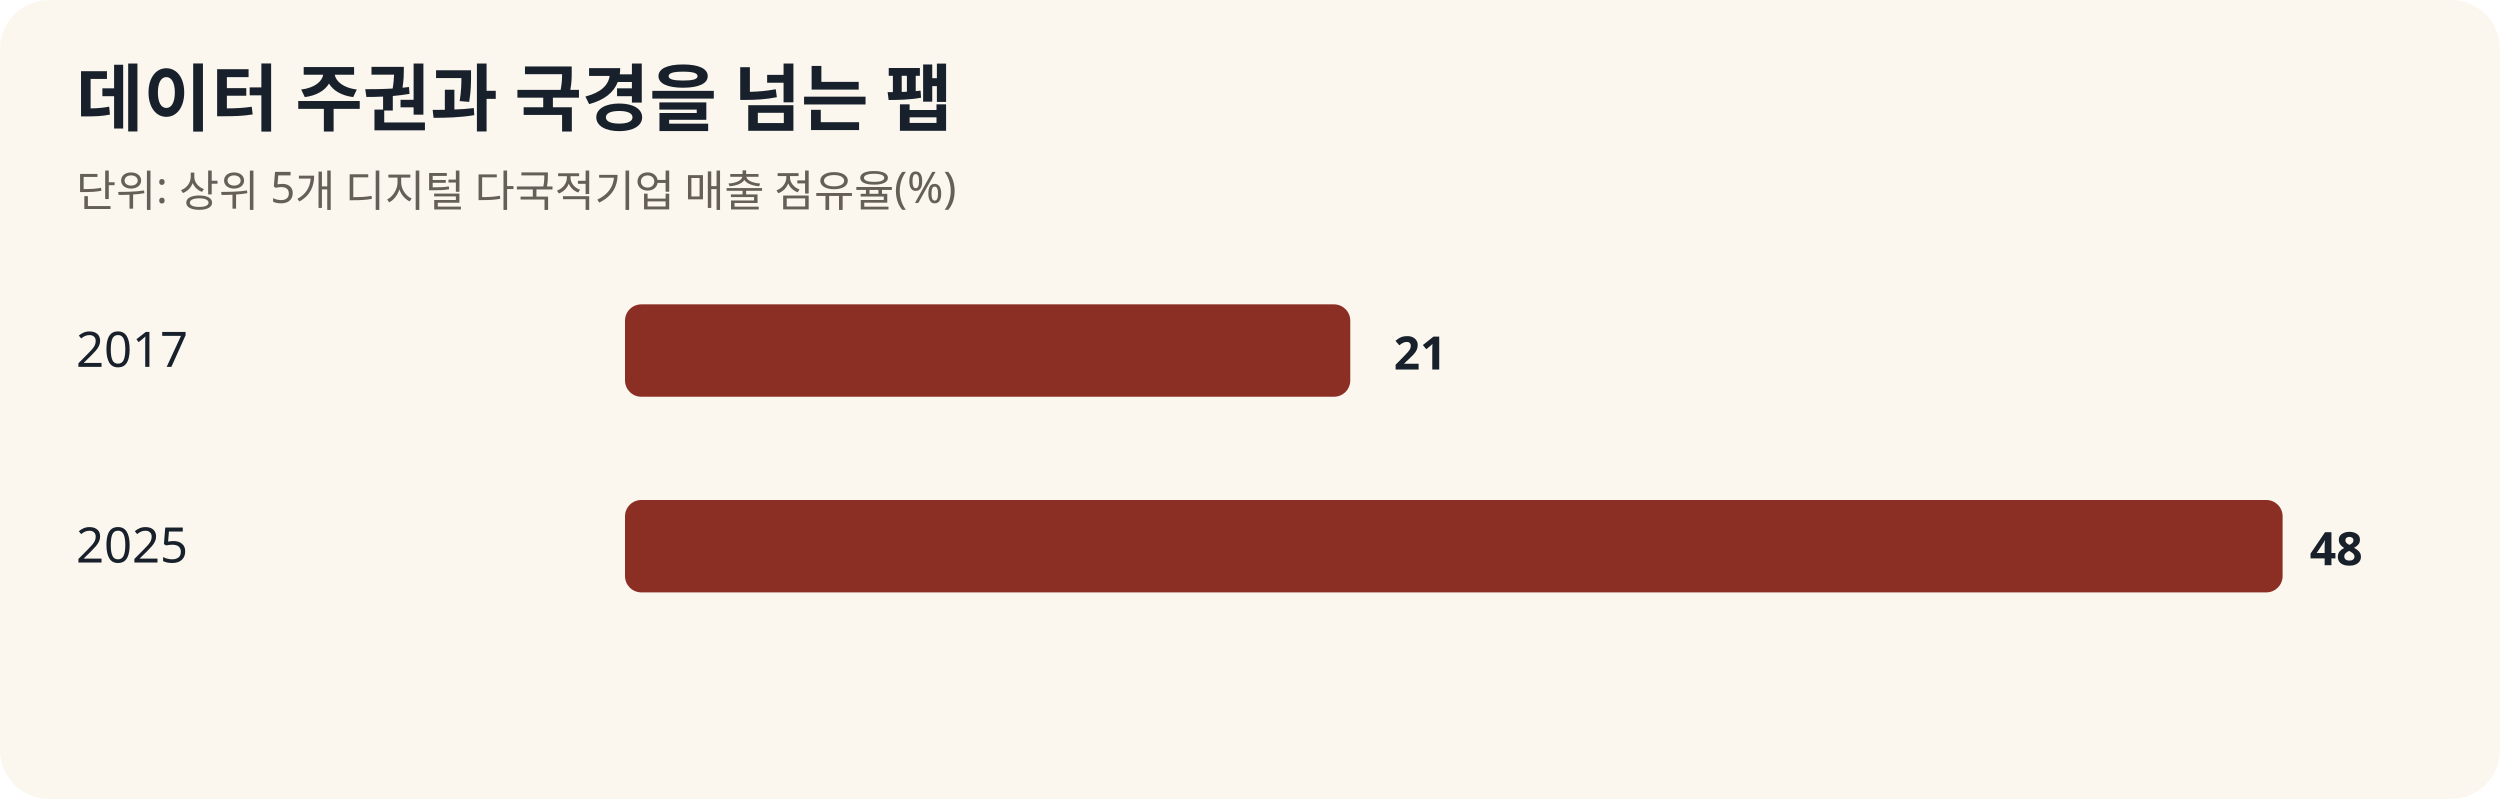
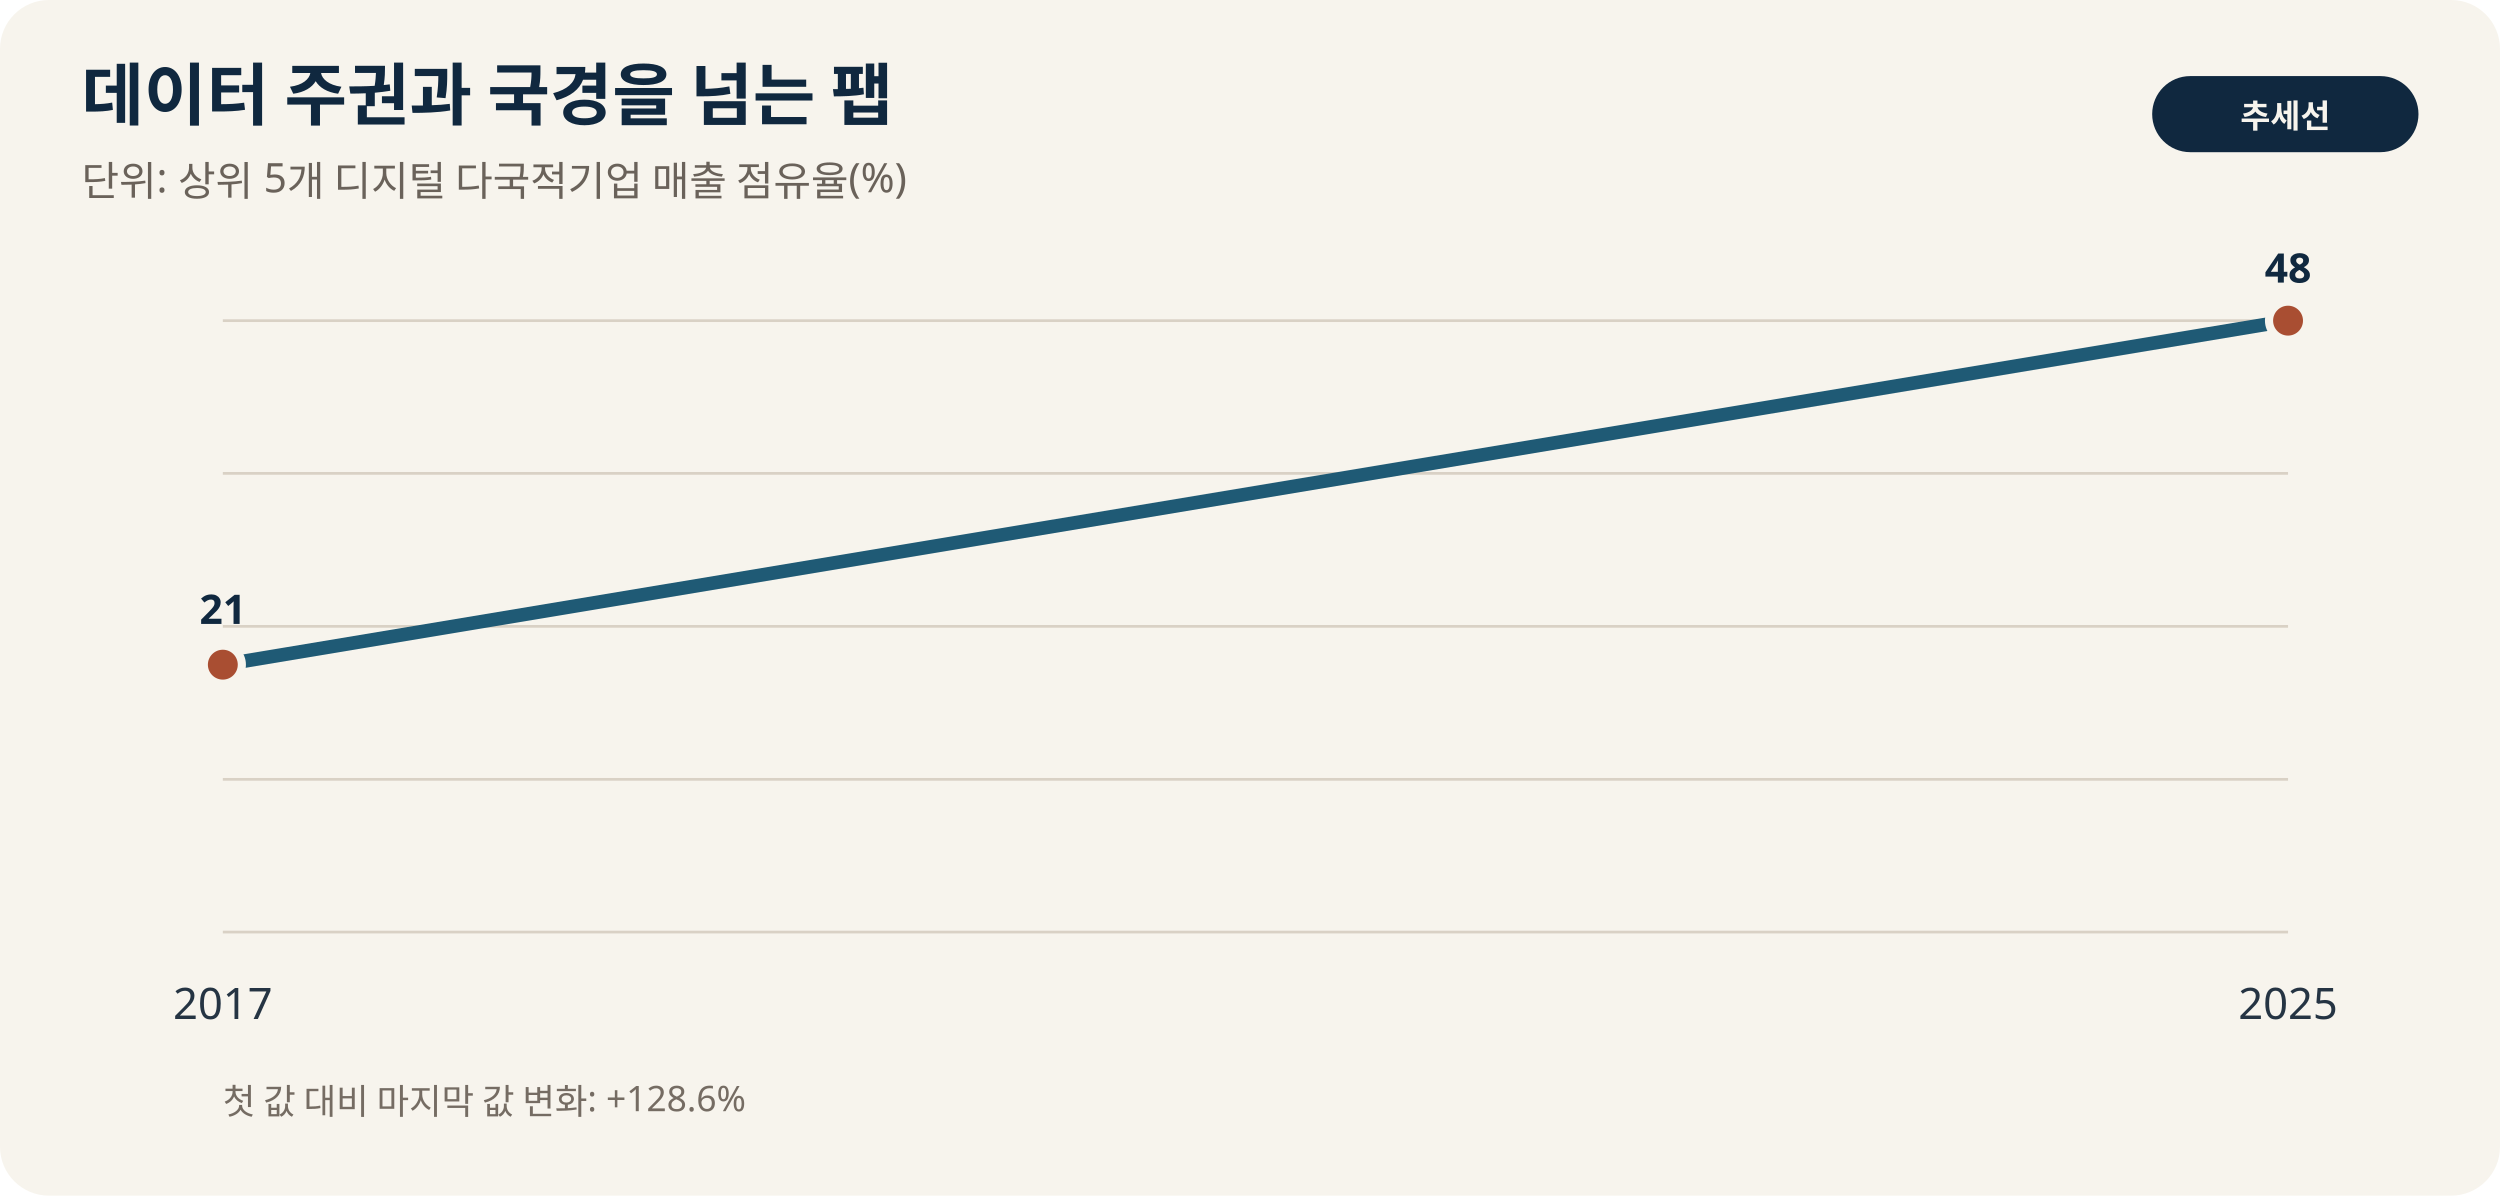
- <svg xmlns="http://www.w3.org/2000/svg" viewBox="0 0 920 294" role="img" aria-labelledby="title desc">
-   <style>.bg{fill:#fbf7ef}.bar{fill:#8b2f24}.title{font:700 27px sans-serif;fill:#18212b}.unit{font:16px sans-serif;fill:#655f58}.label{font:18px sans-serif;fill:#18212b}.value{font:700 17px sans-serif;fill:#18212b}</style>
+ <svg xmlns="http://www.w3.org/2000/svg" viewBox="0 0 920 440" role="img" aria-labelledby="title desc">
+   <style>
+   .bg{fill:#F7F4ED} .title{font:700 25px "Noto Sans KR",sans-serif;fill:#10283F}
+   .unit{font:15px "Noto Sans KR",sans-serif;fill:#6A625A} .label{font:16px "Noto Sans KR",sans-serif;fill:#253443}
+   .value{font:700 15px "Noto Sans KR",sans-serif;fill:#10283F} .grid{stroke:#D9D1C5;stroke-width:1}
+   .axis{stroke:#768594;stroke-width:1.4} .note{font:13px "Noto Sans KR",sans-serif;fill:#756C63}
+ </style>
  <rect class="bg" width="100%" height="100%" rx="18" />
-   <text x="28" y="46" class="title">데이터 주권과 국경을 넘는 팹</text>
-   <text x="28" y="76" class="unit">단위: 상위 5개 디지털 다국적기업 매출 점유율(%)</text>
-   <text x="28" y="135" class="label">2017</text>
-   <rect x="230" y="112" width="266.9" height="34" rx="6" class="bar" />
-   <text x="512.9" y="136" class="value">21</text>
-   <text x="28" y="207" class="label">2025</text>
-   <rect x="230" y="184" width="610.0" height="34" rx="6" class="bar" />
-   <text x="850.0" y="208" class="value">48</text>
+   <text x="30" y="44" class="title">데이터 주권과 국경을 넘는 팹</text>
+   <text x="30" y="72" class="unit">단위: 상위 5개 디지털 다국적기업 매출 점유율(%)</text>
+   <line x1="82" y1="118.0" x2="842" y2="118.0" class="grid" />
+   <line x1="82" y1="174.2" x2="842" y2="174.2" class="grid" />
+   <line x1="82" y1="230.5" x2="842" y2="230.5" class="grid" />
+   <line x1="82" y1="286.8" x2="842" y2="286.8" class="grid" />
+   <line x1="82" y1="343.0" x2="842" y2="343.0" class="grid" />
+   <polyline points="82.0,244.6 842.0,118.0" fill="none" stroke="#1F5A75" stroke-width="5" stroke-linejoin="round" />
+   <circle cx="82.0" cy="244.6" r="7" fill="#A94E32" stroke="#F7F4ED" stroke-width="3" />
+   <circle cx="842.0" cy="118.0" r="7" fill="#A94E32" stroke="#F7F4ED" stroke-width="3" />
+   <text x="82.0" y="375" text-anchor="middle" class="label">2017</text>
+   <text x="82.0" y="229.6" text-anchor="middle" class="value">21</text>
+   <text x="842.0" y="375" text-anchor="middle" class="label">2025</text>
+   <text x="842.0" y="104.0" text-anchor="middle" class="value">48</text>
+   <text x="82" y="410" class="note">첫 값 대비 마지막 값 변화: +128.6%</text>
+   <rect x="792" y="28" width="98" height="28" rx="14" fill="#10283F" />
+   <text x="841" y="47" text-anchor="middle" style="font:700 12px 'Noto Sans KR',sans-serif;fill:#F7F4ED">추세선</text>
</svg>
